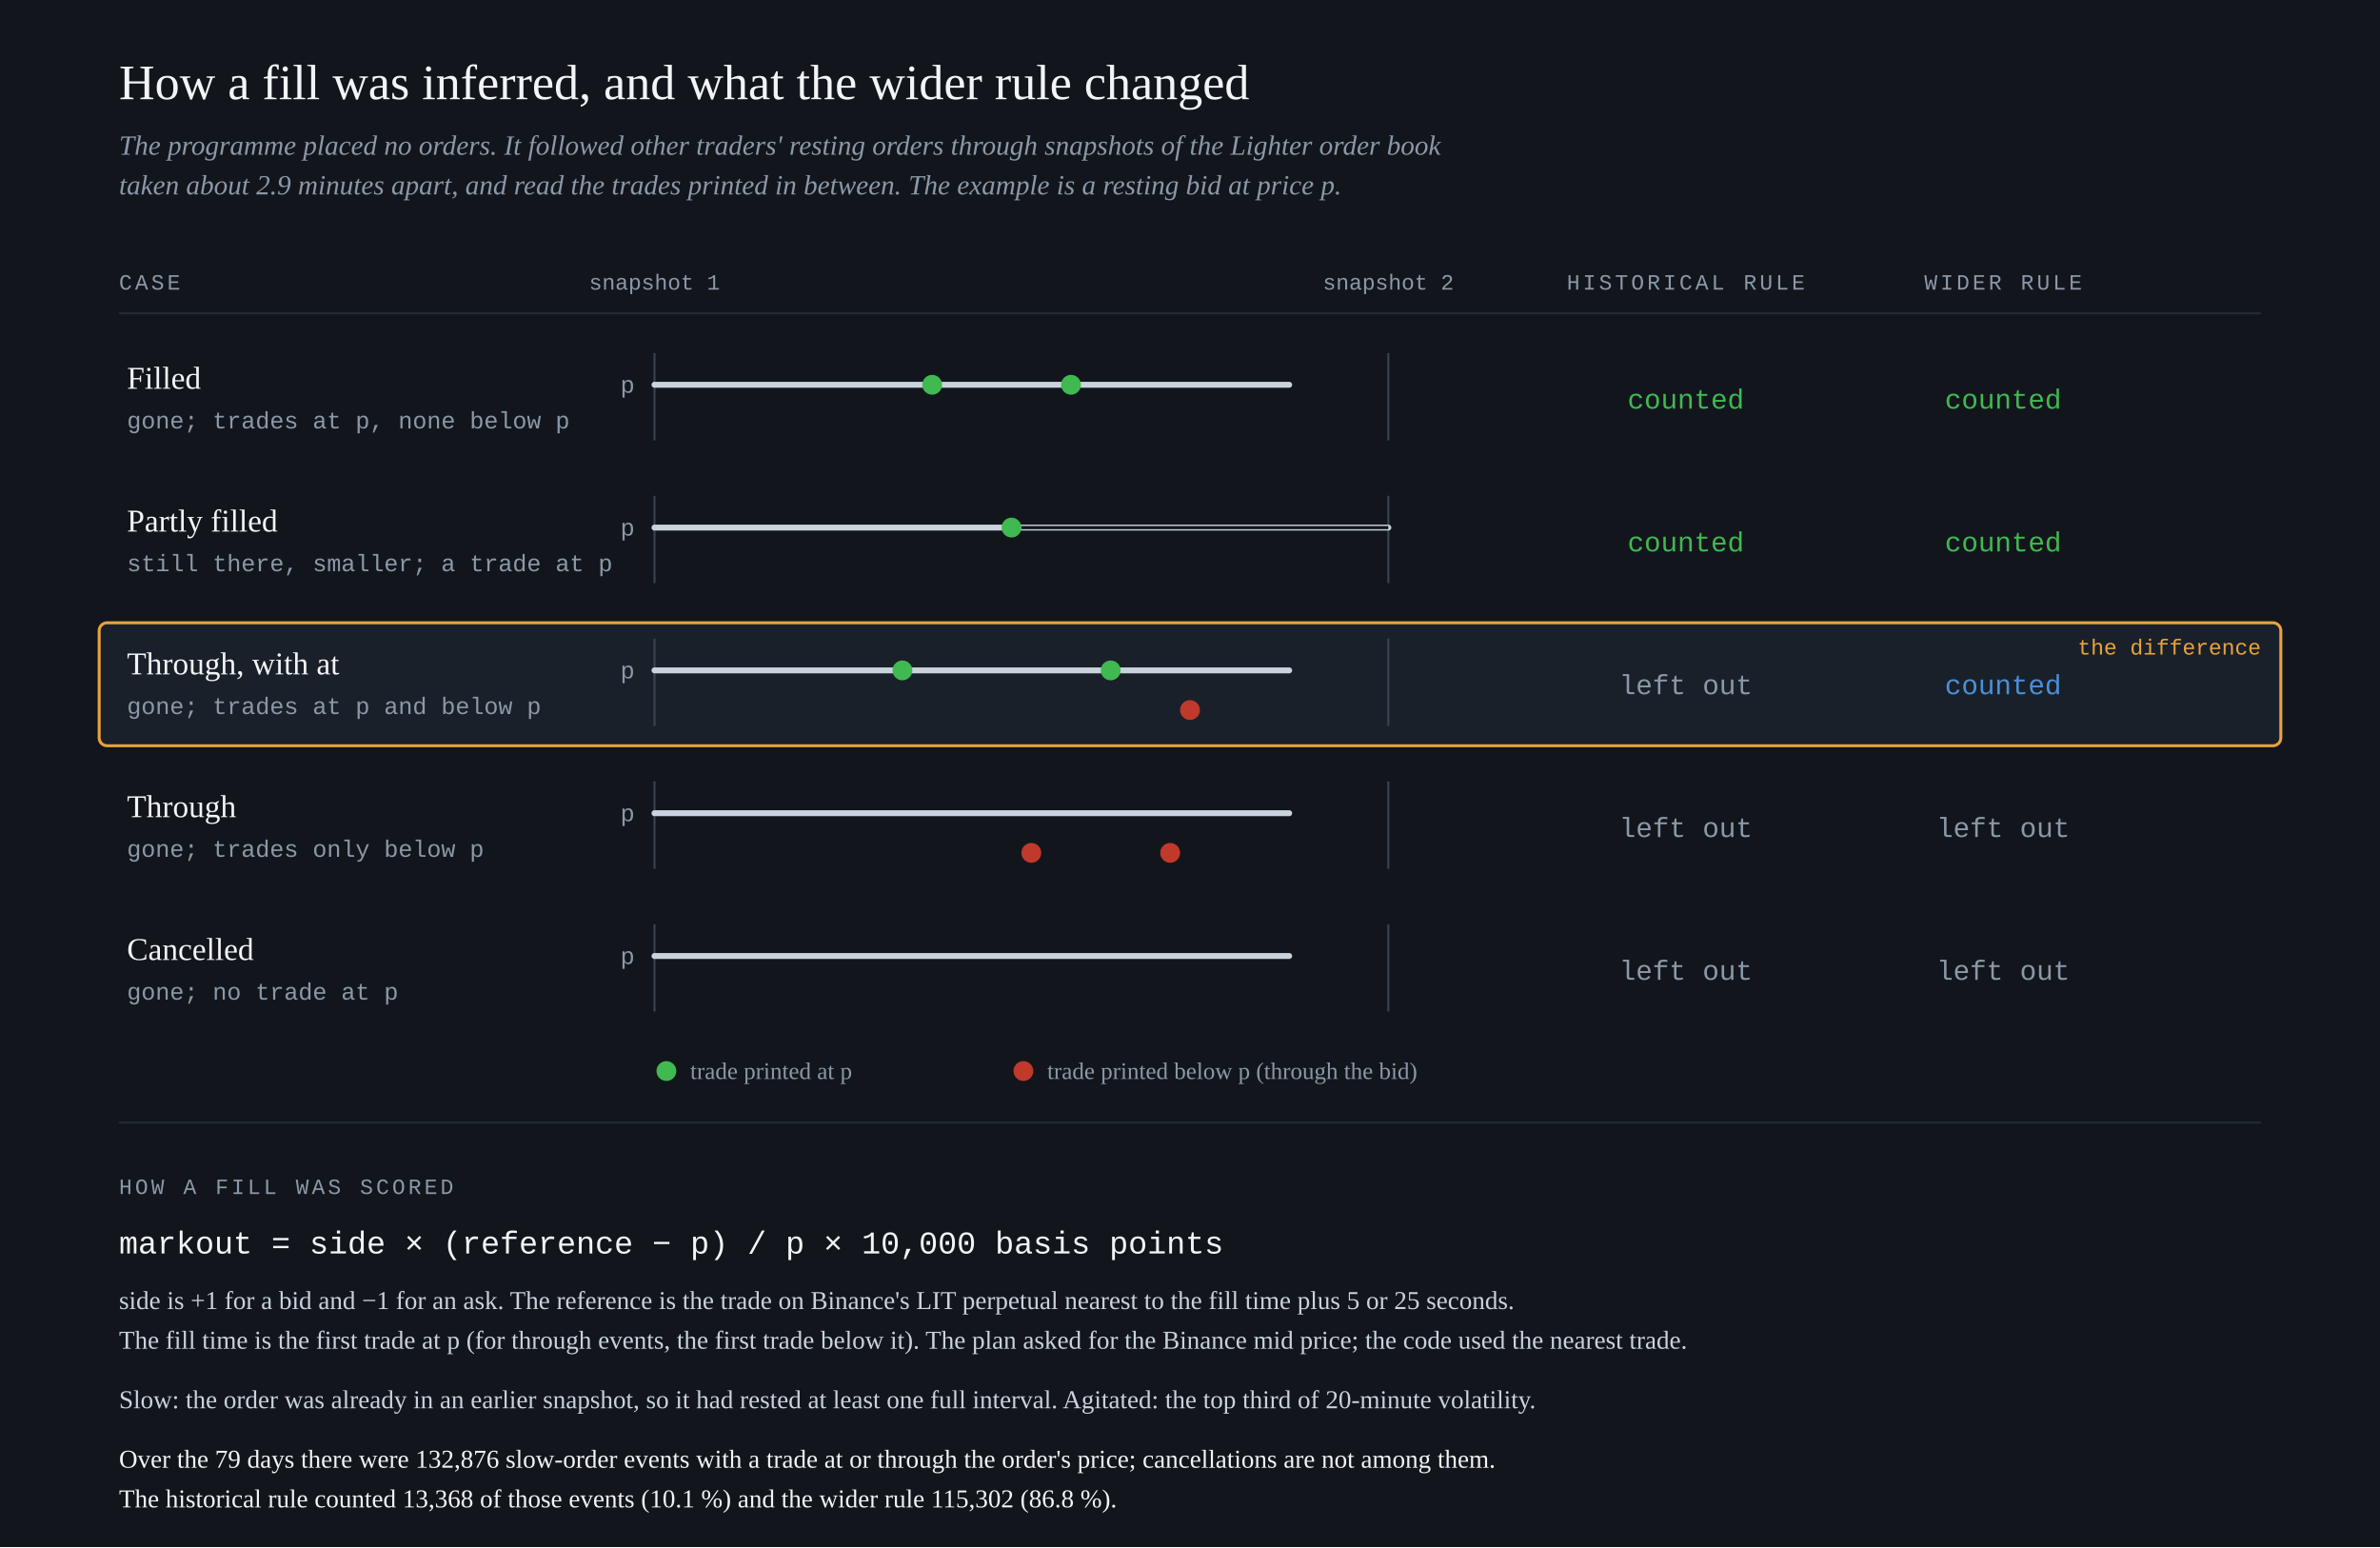
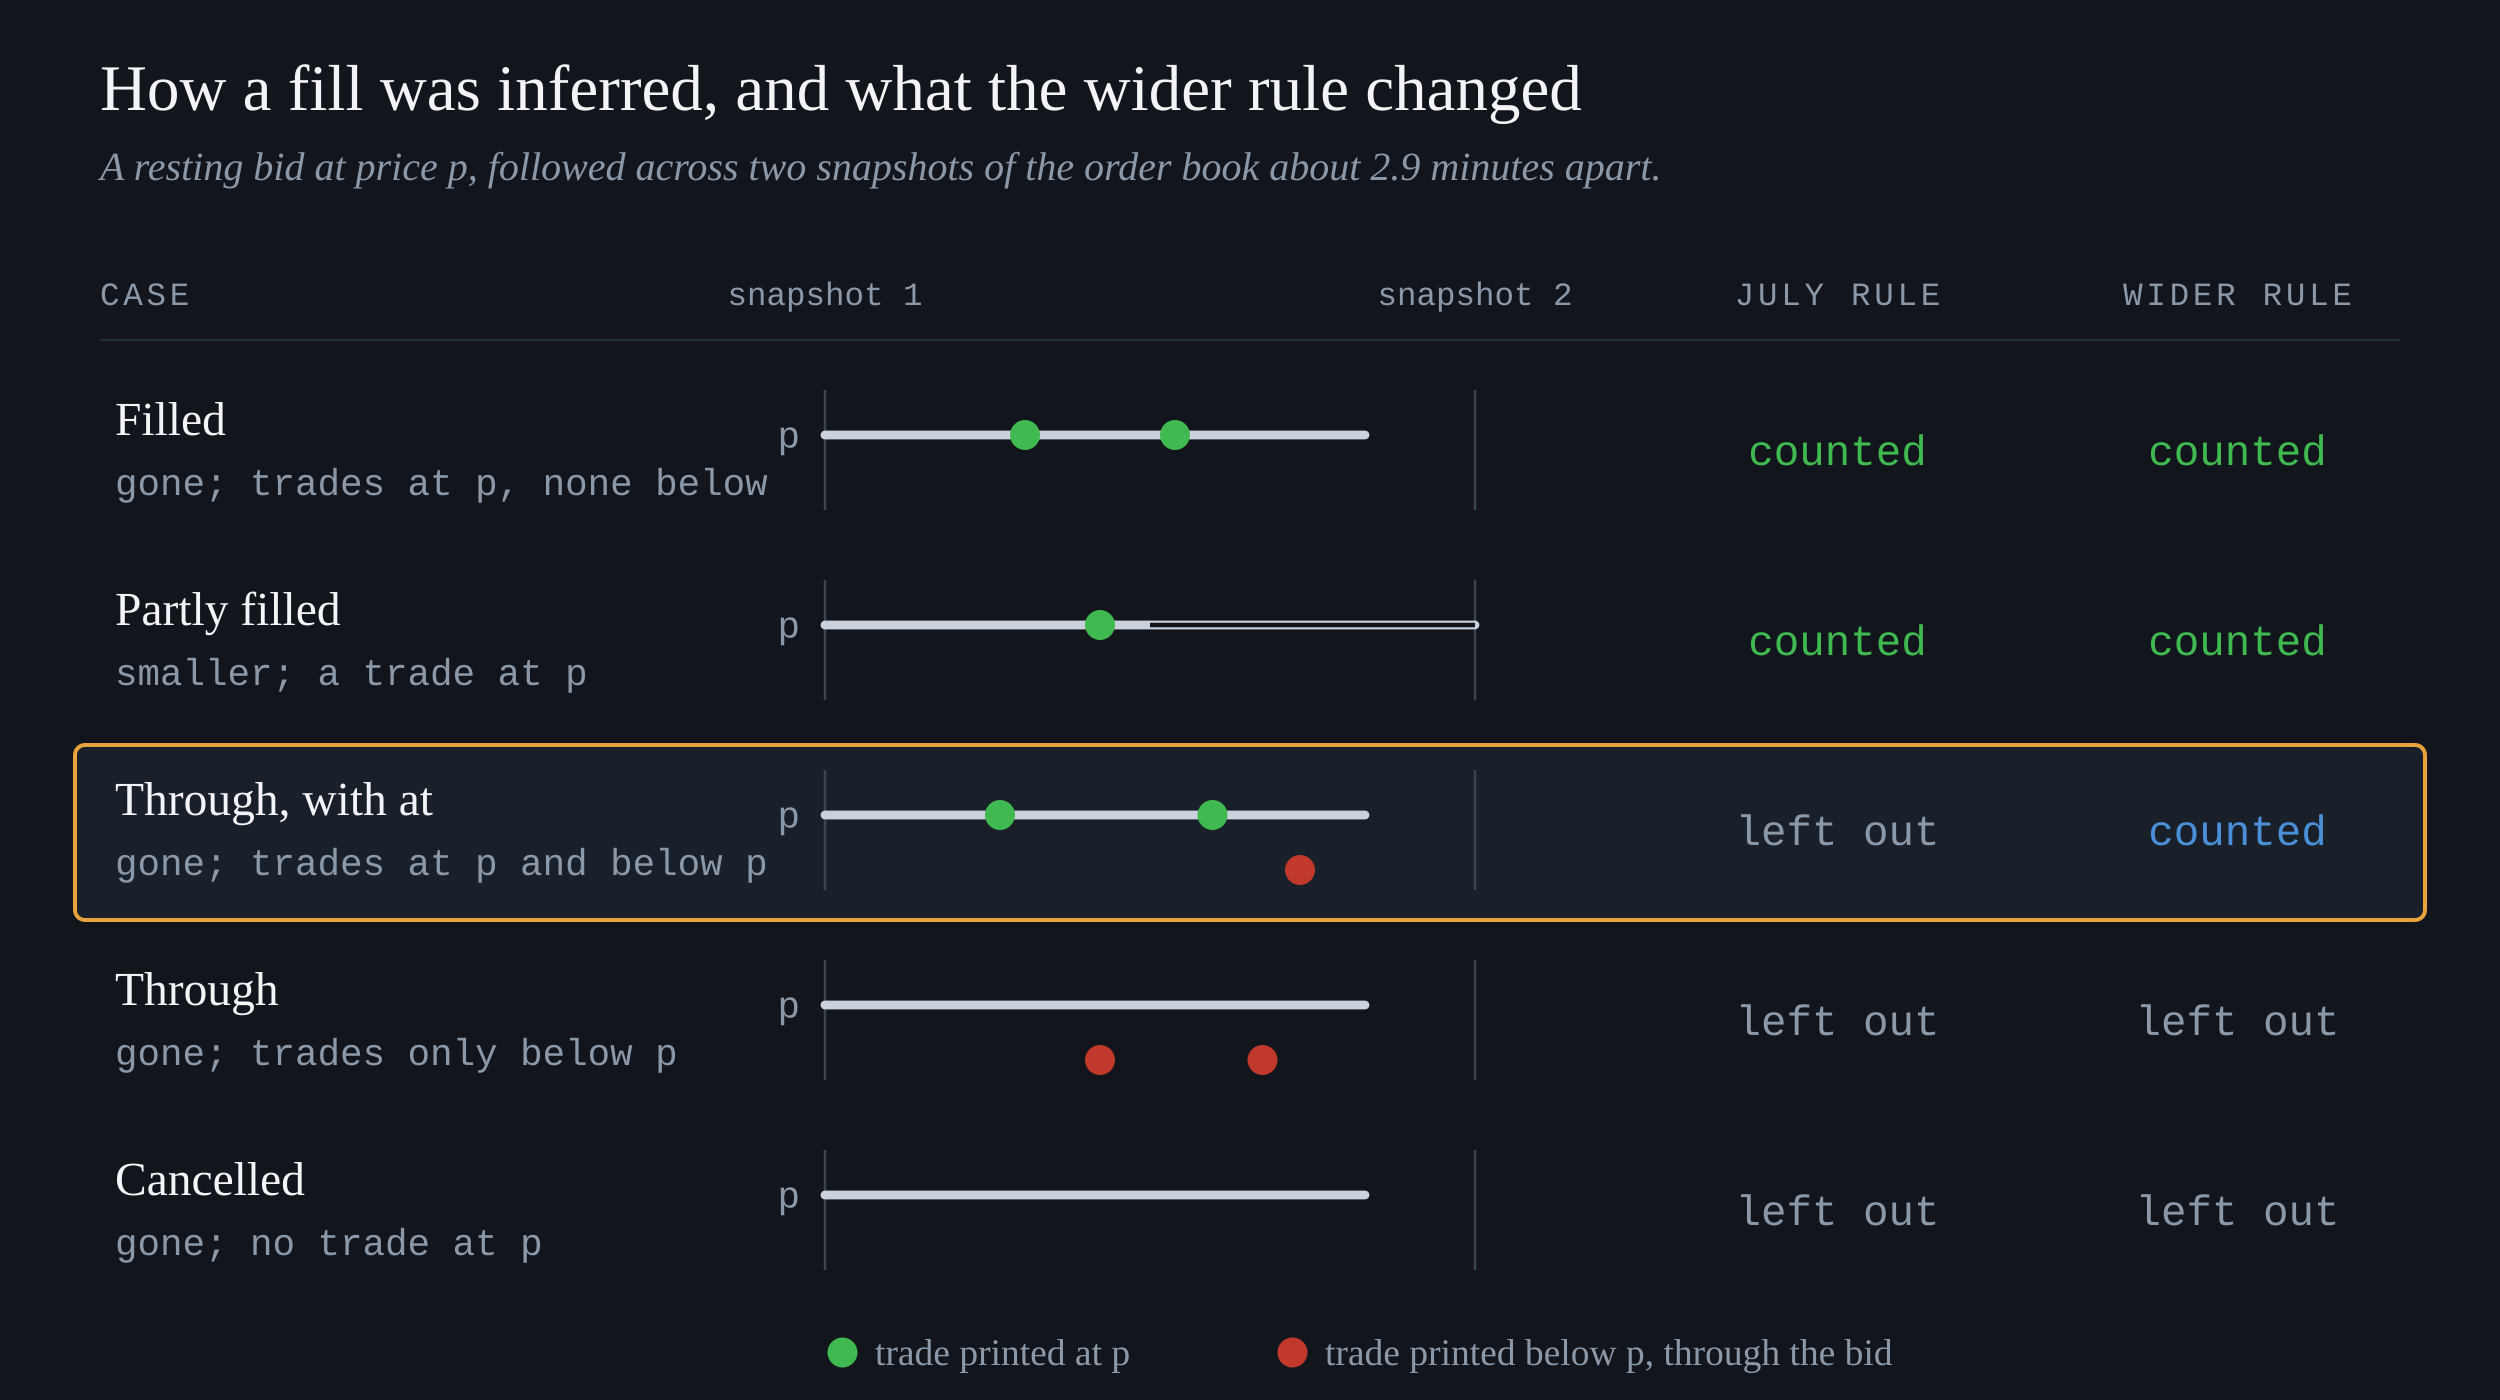
- <svg xmlns="http://www.w3.org/2000/svg" viewBox="0 0 1200 780" width="1200" height="780" role="img" aria-label="Diagram of how a fill was inferred from two order-book snapshots and the trades between them, which cases each fill rule counts, and how a fill was scored.">
-   <rect width="1200" height="780" fill="#12161C" />
-   <text x="60" y="50" font-family="Georgia, 'Times New Roman', serif" font-size="25" fill="#F2F4F7" text-anchor="start">How a fill was inferred, and what the wider rule changed</text>
-   <text x="60" y="78" font-family="Georgia, 'Times New Roman', serif" font-size="14" fill="#8B98A8" text-anchor="start" font-style="italic">The programme placed no orders. It followed other traders' resting orders through snapshots of the Lighter order book</text>
-   <text x="60" y="98" font-family="Georgia, 'Times New Roman', serif" font-size="14" fill="#8B98A8" text-anchor="start" font-style="italic">taken about 2.9 minutes apart, and read the trades printed in between. The example is a resting bid at price p.</text>
-   <text x="60" y="146" font-family="'SF Mono', Consolas, 'Liberation Mono', monospace" font-size="11" fill="#8B98A8" text-anchor="start" letter-spacing="1.5">CASE</text>
-   <text x="330" y="146" font-family="'SF Mono', Consolas, 'Liberation Mono', monospace" font-size="11" fill="#8B98A8" text-anchor="middle">snapshot 1</text>
-   <text x="700" y="146" font-family="'SF Mono', Consolas, 'Liberation Mono', monospace" font-size="11" fill="#8B98A8" text-anchor="middle">snapshot 2</text>
-   <text x="850" y="146" font-family="'SF Mono', Consolas, 'Liberation Mono', monospace" font-size="11" fill="#8B98A8" text-anchor="middle" letter-spacing="1.5">HISTORICAL RULE</text>
-   <text x="1010" y="146" font-family="'SF Mono', Consolas, 'Liberation Mono', monospace" font-size="11" fill="#8B98A8" text-anchor="middle" letter-spacing="1.5">WIDER RULE</text>
-   <line x1="60" y1="158" x2="1140" y2="158" stroke="#232B35" stroke-width="1" />
-   <text x="64" y="196" font-family="Georgia, 'Times New Roman', serif" font-size="16" fill="#F2F4F7" text-anchor="start">Filled</text>
-   <text x="64" y="216" font-family="'SF Mono', Consolas, 'Liberation Mono', monospace" font-size="12" fill="#8B98A8" text-anchor="start">gone; trades at p, none below p</text>
-   <line x1="330" y1="178" x2="330" y2="222" stroke="#3A4450" stroke-width="1" />
-   <line x1="700" y1="178" x2="700" y2="222" stroke="#3A4450" stroke-width="1" />
-   <line x1="330" y1="194" x2="650" y2="194" stroke="#C9D2DD" stroke-width="3" stroke-linecap="round" />
-   <text x="320" y="198" font-family="'SF Mono', Consolas, 'Liberation Mono', monospace" font-size="12" fill="#8B98A8" text-anchor="end">p</text>
-   <circle cx="470" cy="194" r="5" fill="#3FB950" />
-   <circle cx="540" cy="194" r="5" fill="#3FB950" />
-   <text x="850" y="206" font-family="'SF Mono', Consolas, 'Liberation Mono', monospace" font-size="14" fill="#3FB950" text-anchor="middle">counted</text>
-   <text x="1010" y="206" font-family="'SF Mono', Consolas, 'Liberation Mono', monospace" font-size="14" fill="#3FB950" text-anchor="middle">counted</text>
-   <text x="64" y="268" font-family="Georgia, 'Times New Roman', serif" font-size="16" fill="#F2F4F7" text-anchor="start">Partly filled</text>
-   <text x="64" y="288" font-family="'SF Mono', Consolas, 'Liberation Mono', monospace" font-size="12" fill="#8B98A8" text-anchor="start">still there, smaller; a trade at p</text>
-   <line x1="330" y1="250" x2="330" y2="294" stroke="#3A4450" stroke-width="1" />
-   <line x1="700" y1="250" x2="700" y2="294" stroke="#3A4450" stroke-width="1" />
-   <line x1="330" y1="266" x2="700" y2="266" stroke="#C9D2DD" stroke-width="3" stroke-linecap="round" />
-   <line x1="515" y1="266" x2="700" y2="266" stroke="#12161C" stroke-width="1.6" />
-   <text x="320" y="270" font-family="'SF Mono', Consolas, 'Liberation Mono', monospace" font-size="12" fill="#8B98A8" text-anchor="end">p</text>
-   <circle cx="510" cy="266" r="5" fill="#3FB950" />
-   <text x="850" y="278" font-family="'SF Mono', Consolas, 'Liberation Mono', monospace" font-size="14" fill="#3FB950" text-anchor="middle">counted</text>
-   <text x="1010" y="278" font-family="'SF Mono', Consolas, 'Liberation Mono', monospace" font-size="14" fill="#3FB950" text-anchor="middle">counted</text>
-   <rect x="50" y="314" width="1100" height="62" rx="4" fill="#1A2029" stroke="#E8A33D" stroke-width="1.5" />
-   <text x="64" y="340" font-family="Georgia, 'Times New Roman', serif" font-size="16" fill="#F2F4F7" text-anchor="start">Through, with at</text>
-   <text x="64" y="360" font-family="'SF Mono', Consolas, 'Liberation Mono', monospace" font-size="12" fill="#8B98A8" text-anchor="start">gone; trades at p and below p</text>
-   <line x1="330" y1="322" x2="330" y2="366" stroke="#3A4450" stroke-width="1" />
-   <line x1="700" y1="322" x2="700" y2="366" stroke="#3A4450" stroke-width="1" />
-   <line x1="330" y1="338" x2="650" y2="338" stroke="#C9D2DD" stroke-width="3" stroke-linecap="round" />
-   <text x="320" y="342" font-family="'SF Mono', Consolas, 'Liberation Mono', monospace" font-size="12" fill="#8B98A8" text-anchor="end">p</text>
-   <circle cx="455" cy="338" r="5" fill="#3FB950" />
-   <circle cx="560" cy="338" r="5" fill="#3FB950" />
-   <circle cx="600" cy="358" r="5" fill="#C0392B" />
-   <text x="850" y="350" font-family="'SF Mono', Consolas, 'Liberation Mono', monospace" font-size="14" fill="#8B98A8" text-anchor="middle">left out</text>
-   <text x="1010" y="350" font-family="'SF Mono', Consolas, 'Liberation Mono', monospace" font-size="14" fill="#4A90D9" text-anchor="middle">counted</text>
-   <text x="1140" y="330" font-family="'SF Mono', Consolas, 'Liberation Mono', monospace" font-size="11" fill="#E8A33D" text-anchor="end">the difference</text>
-   <text x="64" y="412" font-family="Georgia, 'Times New Roman', serif" font-size="16" fill="#F2F4F7" text-anchor="start">Through</text>
-   <text x="64" y="432" font-family="'SF Mono', Consolas, 'Liberation Mono', monospace" font-size="12" fill="#8B98A8" text-anchor="start">gone; trades only below p</text>
-   <line x1="330" y1="394" x2="330" y2="438" stroke="#3A4450" stroke-width="1" />
-   <line x1="700" y1="394" x2="700" y2="438" stroke="#3A4450" stroke-width="1" />
-   <line x1="330" y1="410" x2="650" y2="410" stroke="#C9D2DD" stroke-width="3" stroke-linecap="round" />
-   <text x="320" y="414" font-family="'SF Mono', Consolas, 'Liberation Mono', monospace" font-size="12" fill="#8B98A8" text-anchor="end">p</text>
-   <circle cx="520" cy="430" r="5" fill="#C0392B" />
-   <circle cx="590" cy="430" r="5" fill="#C0392B" />
-   <text x="850" y="422" font-family="'SF Mono', Consolas, 'Liberation Mono', monospace" font-size="14" fill="#8B98A8" text-anchor="middle">left out</text>
-   <text x="1010" y="422" font-family="'SF Mono', Consolas, 'Liberation Mono', monospace" font-size="14" fill="#8B98A8" text-anchor="middle">left out</text>
-   <text x="64" y="484" font-family="Georgia, 'Times New Roman', serif" font-size="16" fill="#F2F4F7" text-anchor="start">Cancelled</text>
-   <text x="64" y="504" font-family="'SF Mono', Consolas, 'Liberation Mono', monospace" font-size="12" fill="#8B98A8" text-anchor="start">gone; no trade at p</text>
-   <line x1="330" y1="466" x2="330" y2="510" stroke="#3A4450" stroke-width="1" />
-   <line x1="700" y1="466" x2="700" y2="510" stroke="#3A4450" stroke-width="1" />
-   <line x1="330" y1="482" x2="650" y2="482" stroke="#C9D2DD" stroke-width="3" stroke-linecap="round" />
-   <text x="320" y="486" font-family="'SF Mono', Consolas, 'Liberation Mono', monospace" font-size="12" fill="#8B98A8" text-anchor="end">p</text>
-   <text x="850" y="494" font-family="'SF Mono', Consolas, 'Liberation Mono', monospace" font-size="14" fill="#8B98A8" text-anchor="middle">left out</text>
-   <text x="1010" y="494" font-family="'SF Mono', Consolas, 'Liberation Mono', monospace" font-size="14" fill="#8B98A8" text-anchor="middle">left out</text>
-   <circle cx="336" cy="540" r="5" fill="#3FB950" />
-   <text x="348" y="544" font-family="Georgia, 'Times New Roman', serif" font-size="12" fill="#8B98A8" text-anchor="start">trade printed at p</text>
-   <circle cx="516" cy="540" r="5" fill="#C0392B" />
-   <text x="528" y="544" font-family="Georgia, 'Times New Roman', serif" font-size="12" fill="#8B98A8" text-anchor="start">trade printed below p (through the bid)</text>
-   <line x1="60" y1="566" x2="1140" y2="566" stroke="#232B35" stroke-width="1" />
-   <text x="60" y="602" font-family="'SF Mono', Consolas, 'Liberation Mono', monospace" font-size="11" fill="#8B98A8" text-anchor="start" letter-spacing="1.5">HOW A FILL WAS SCORED</text>
-   <text x="60" y="632" font-family="'SF Mono', Consolas, 'Liberation Mono', monospace" font-size="16" fill="#F2F4F7" text-anchor="start">markout  =  side × (reference − p) / p × 10,000   basis points</text>
-   <text x="60" y="660" font-family="Georgia, 'Times New Roman', serif" font-size="13" fill="#C9D2DD" text-anchor="start">side is +1 for a bid and −1 for an ask. The reference is the trade on Binance's LIT perpetual nearest to the fill time plus 5 or 25 seconds.</text>
-   <text x="60" y="680" font-family="Georgia, 'Times New Roman', serif" font-size="13" fill="#C9D2DD" text-anchor="start">The fill time is the first trade at p (for through events, the first trade below it). The plan asked for the Binance mid price; the code used the nearest trade.</text>
-   <text x="60" y="710" font-family="Georgia, 'Times New Roman', serif" font-size="13" fill="#C9D2DD" text-anchor="start">Slow: the order was already in an earlier snapshot, so it had rested at least one full interval. Agitated: the top third of 20-minute volatility.</text>
-   <text x="60" y="740" font-family="Georgia, 'Times New Roman', serif" font-size="13" fill="#F2F4F7" text-anchor="start">Over the 79 days there were 132,876 slow-order events with a trade at or through the order's price; cancellations are not among them.</text>
-   <text x="60" y="760" font-family="Georgia, 'Times New Roman', serif" font-size="13" fill="#F2F4F7" text-anchor="start">The historical rule counted 13,368 of those events (10.1 %) and the wider rule 115,302 (86.8 %).</text>
+ <svg xmlns="http://www.w3.org/2000/svg" viewBox="0 0 1000 560" width="1000" height="560" role="img" aria-label="Diagram: a resting bid at price p followed across two order-book snapshots, five of the things that can happen between them, and which of them the July rule and the wider rule count as fills.">
+   <rect width="1000" height="560" fill="#12161C" />
+   <text x="40" y="44" font-family="Georgia, 'Times New Roman', serif" font-size="26" fill="#F2F4F7" text-anchor="start">How a fill was inferred, and what the wider rule changed</text>
+   <text x="40" y="72" font-family="Georgia, 'Times New Roman', serif" font-size="16" fill="#8B98A8" text-anchor="start" font-style="italic">A resting bid at price p, followed across two snapshots of the order book about 2.9 minutes apart.</text>
+   <text x="40" y="122" font-family="'SF Mono', Consolas, 'Liberation Mono', monospace" font-size="13" fill="#8B98A8" text-anchor="start" letter-spacing="1.5">CASE</text>
+   <text x="330" y="122" font-family="'SF Mono', Consolas, 'Liberation Mono', monospace" font-size="13" fill="#8B98A8" text-anchor="middle">snapshot 1</text>
+   <text x="590" y="122" font-family="'SF Mono', Consolas, 'Liberation Mono', monospace" font-size="13" fill="#8B98A8" text-anchor="middle">snapshot 2</text>
+   <text x="735" y="122" font-family="'SF Mono', Consolas, 'Liberation Mono', monospace" font-size="13" fill="#8B98A8" text-anchor="middle" letter-spacing="1.5">JULY RULE</text>
+   <text x="895" y="122" font-family="'SF Mono', Consolas, 'Liberation Mono', monospace" font-size="13" fill="#8B98A8" text-anchor="middle" letter-spacing="1.5">WIDER RULE</text>
+   <line x1="40" y1="136" x2="960" y2="136" stroke="#232B35" />
+   <text x="46" y="174" font-family="Georgia, 'Times New Roman', serif" font-size="19" fill="#F2F4F7" text-anchor="start">Filled</text>
+   <text x="46" y="198" font-family="'SF Mono', Consolas, 'Liberation Mono', monospace" font-size="15" fill="#8B98A8" text-anchor="start">gone; trades at p, none below</text>
+   <line x1="330" y1="156" x2="330" y2="204" stroke="#3A4450" />
+   <line x1="590" y1="156" x2="590" y2="204" stroke="#3A4450" />
+   <line x1="330" y1="174" x2="546" y2="174" stroke="#C9D2DD" stroke-width="3.5" stroke-linecap="round" />
+   <text x="320" y="179" font-family="'SF Mono', Consolas, 'Liberation Mono', monospace" font-size="15" fill="#8B98A8" text-anchor="end">p</text>
+   <circle cx="410" cy="174" r="6" fill="#3FB950" />
+   <circle cx="470" cy="174" r="6" fill="#3FB950" />
+   <text x="735" y="186" font-family="'SF Mono', Consolas, 'Liberation Mono', monospace" font-size="17" fill="#3FB950" text-anchor="middle">counted</text>
+   <text x="895" y="186" font-family="'SF Mono', Consolas, 'Liberation Mono', monospace" font-size="17" fill="#3FB950" text-anchor="middle">counted</text>
+   <text x="46" y="250" font-family="Georgia, 'Times New Roman', serif" font-size="19" fill="#F2F4F7" text-anchor="start">Partly filled</text>
+   <text x="46" y="274" font-family="'SF Mono', Consolas, 'Liberation Mono', monospace" font-size="15" fill="#8B98A8" text-anchor="start">smaller; a trade at p</text>
+   <line x1="330" y1="232" x2="330" y2="280" stroke="#3A4450" />
+   <line x1="590" y1="232" x2="590" y2="280" stroke="#3A4450" />
+   <line x1="330" y1="250" x2="590" y2="250" stroke="#C9D2DD" stroke-width="3.5" stroke-linecap="round" />
+   <line x1="460" y1="250" x2="590" y2="250" stroke="#12161C" stroke-width="1.8" />
+   <text x="320" y="255" font-family="'SF Mono', Consolas, 'Liberation Mono', monospace" font-size="15" fill="#8B98A8" text-anchor="end">p</text>
+   <circle cx="440" cy="250" r="6" fill="#3FB950" />
+   <text x="735" y="262" font-family="'SF Mono', Consolas, 'Liberation Mono', monospace" font-size="17" fill="#3FB950" text-anchor="middle">counted</text>
+   <text x="895" y="262" font-family="'SF Mono', Consolas, 'Liberation Mono', monospace" font-size="17" fill="#3FB950" text-anchor="middle">counted</text>
+   <rect x="30" y="298" width="940" height="70" rx="4" fill="#1A2029" stroke="#E8A33D" stroke-width="1.6" />
+   <text x="46" y="326" font-family="Georgia, 'Times New Roman', serif" font-size="19" fill="#F2F4F7" text-anchor="start">Through, with at</text>
+   <text x="46" y="350" font-family="'SF Mono', Consolas, 'Liberation Mono', monospace" font-size="15" fill="#8B98A8" text-anchor="start">gone; trades at p and below p</text>
+   <line x1="330" y1="308" x2="330" y2="356" stroke="#3A4450" />
+   <line x1="590" y1="308" x2="590" y2="356" stroke="#3A4450" />
+   <line x1="330" y1="326" x2="546" y2="326" stroke="#C9D2DD" stroke-width="3.5" stroke-linecap="round" />
+   <text x="320" y="331" font-family="'SF Mono', Consolas, 'Liberation Mono', monospace" font-size="15" fill="#8B98A8" text-anchor="end">p</text>
+   <circle cx="400" cy="326" r="6" fill="#3FB950" />
+   <circle cx="485" cy="326" r="6" fill="#3FB950" />
+   <circle cx="520" cy="348" r="6" fill="#C0392B" />
+   <text x="735" y="338" font-family="'SF Mono', Consolas, 'Liberation Mono', monospace" font-size="17" fill="#8B98A8" text-anchor="middle">left out</text>
+   <text x="895" y="338" font-family="'SF Mono', Consolas, 'Liberation Mono', monospace" font-size="17" fill="#4A90D9" text-anchor="middle">counted</text>
+   <text x="46" y="402" font-family="Georgia, 'Times New Roman', serif" font-size="19" fill="#F2F4F7" text-anchor="start">Through</text>
+   <text x="46" y="426" font-family="'SF Mono', Consolas, 'Liberation Mono', monospace" font-size="15" fill="#8B98A8" text-anchor="start">gone; trades only below p</text>
+   <line x1="330" y1="384" x2="330" y2="432" stroke="#3A4450" />
+   <line x1="590" y1="384" x2="590" y2="432" stroke="#3A4450" />
+   <line x1="330" y1="402" x2="546" y2="402" stroke="#C9D2DD" stroke-width="3.5" stroke-linecap="round" />
+   <text x="320" y="407" font-family="'SF Mono', Consolas, 'Liberation Mono', monospace" font-size="15" fill="#8B98A8" text-anchor="end">p</text>
+   <circle cx="440" cy="424" r="6" fill="#C0392B" />
+   <circle cx="505" cy="424" r="6" fill="#C0392B" />
+   <text x="735" y="414" font-family="'SF Mono', Consolas, 'Liberation Mono', monospace" font-size="17" fill="#8B98A8" text-anchor="middle">left out</text>
+   <text x="895" y="414" font-family="'SF Mono', Consolas, 'Liberation Mono', monospace" font-size="17" fill="#8B98A8" text-anchor="middle">left out</text>
+   <text x="46" y="478" font-family="Georgia, 'Times New Roman', serif" font-size="19" fill="#F2F4F7" text-anchor="start">Cancelled</text>
+   <text x="46" y="502" font-family="'SF Mono', Consolas, 'Liberation Mono', monospace" font-size="15" fill="#8B98A8" text-anchor="start">gone; no trade at p</text>
+   <line x1="330" y1="460" x2="330" y2="508" stroke="#3A4450" />
+   <line x1="590" y1="460" x2="590" y2="508" stroke="#3A4450" />
+   <line x1="330" y1="478" x2="546" y2="478" stroke="#C9D2DD" stroke-width="3.5" stroke-linecap="round" />
+   <text x="320" y="483" font-family="'SF Mono', Consolas, 'Liberation Mono', monospace" font-size="15" fill="#8B98A8" text-anchor="end">p</text>
+   <text x="735" y="490" font-family="'SF Mono', Consolas, 'Liberation Mono', monospace" font-size="17" fill="#8B98A8" text-anchor="middle">left out</text>
+   <text x="895" y="490" font-family="'SF Mono', Consolas, 'Liberation Mono', monospace" font-size="17" fill="#8B98A8" text-anchor="middle">left out</text>
+   <circle cx="337" cy="541" r="6" fill="#3FB950" />
+   <text x="350" y="546" font-family="Georgia, 'Times New Roman', serif" font-size="15" fill="#8B98A8" text-anchor="start">trade printed at p</text>
+   <circle cx="517" cy="541" r="6" fill="#C0392B" />
+   <text x="530" y="546" font-family="Georgia, 'Times New Roman', serif" font-size="15" fill="#8B98A8" text-anchor="start">trade printed below p, through the bid</text>
</svg>
